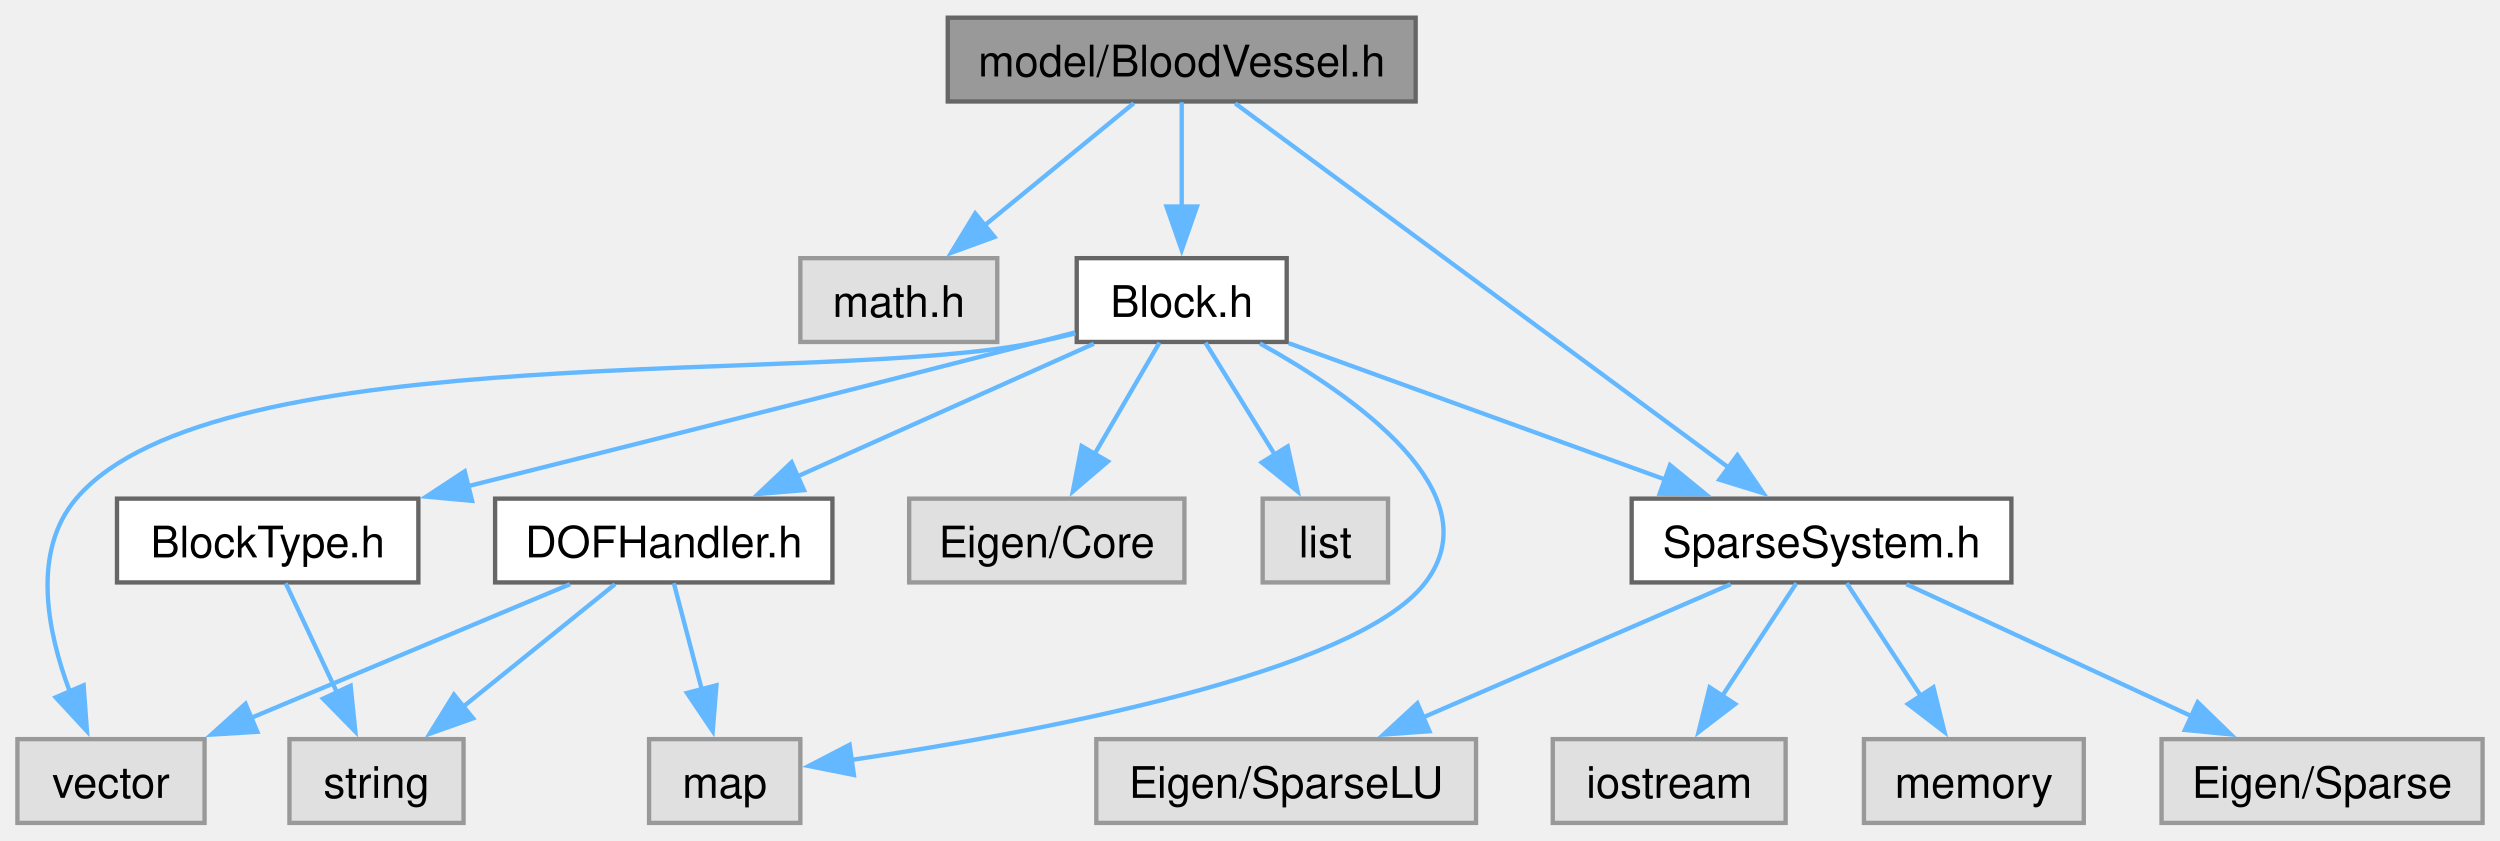
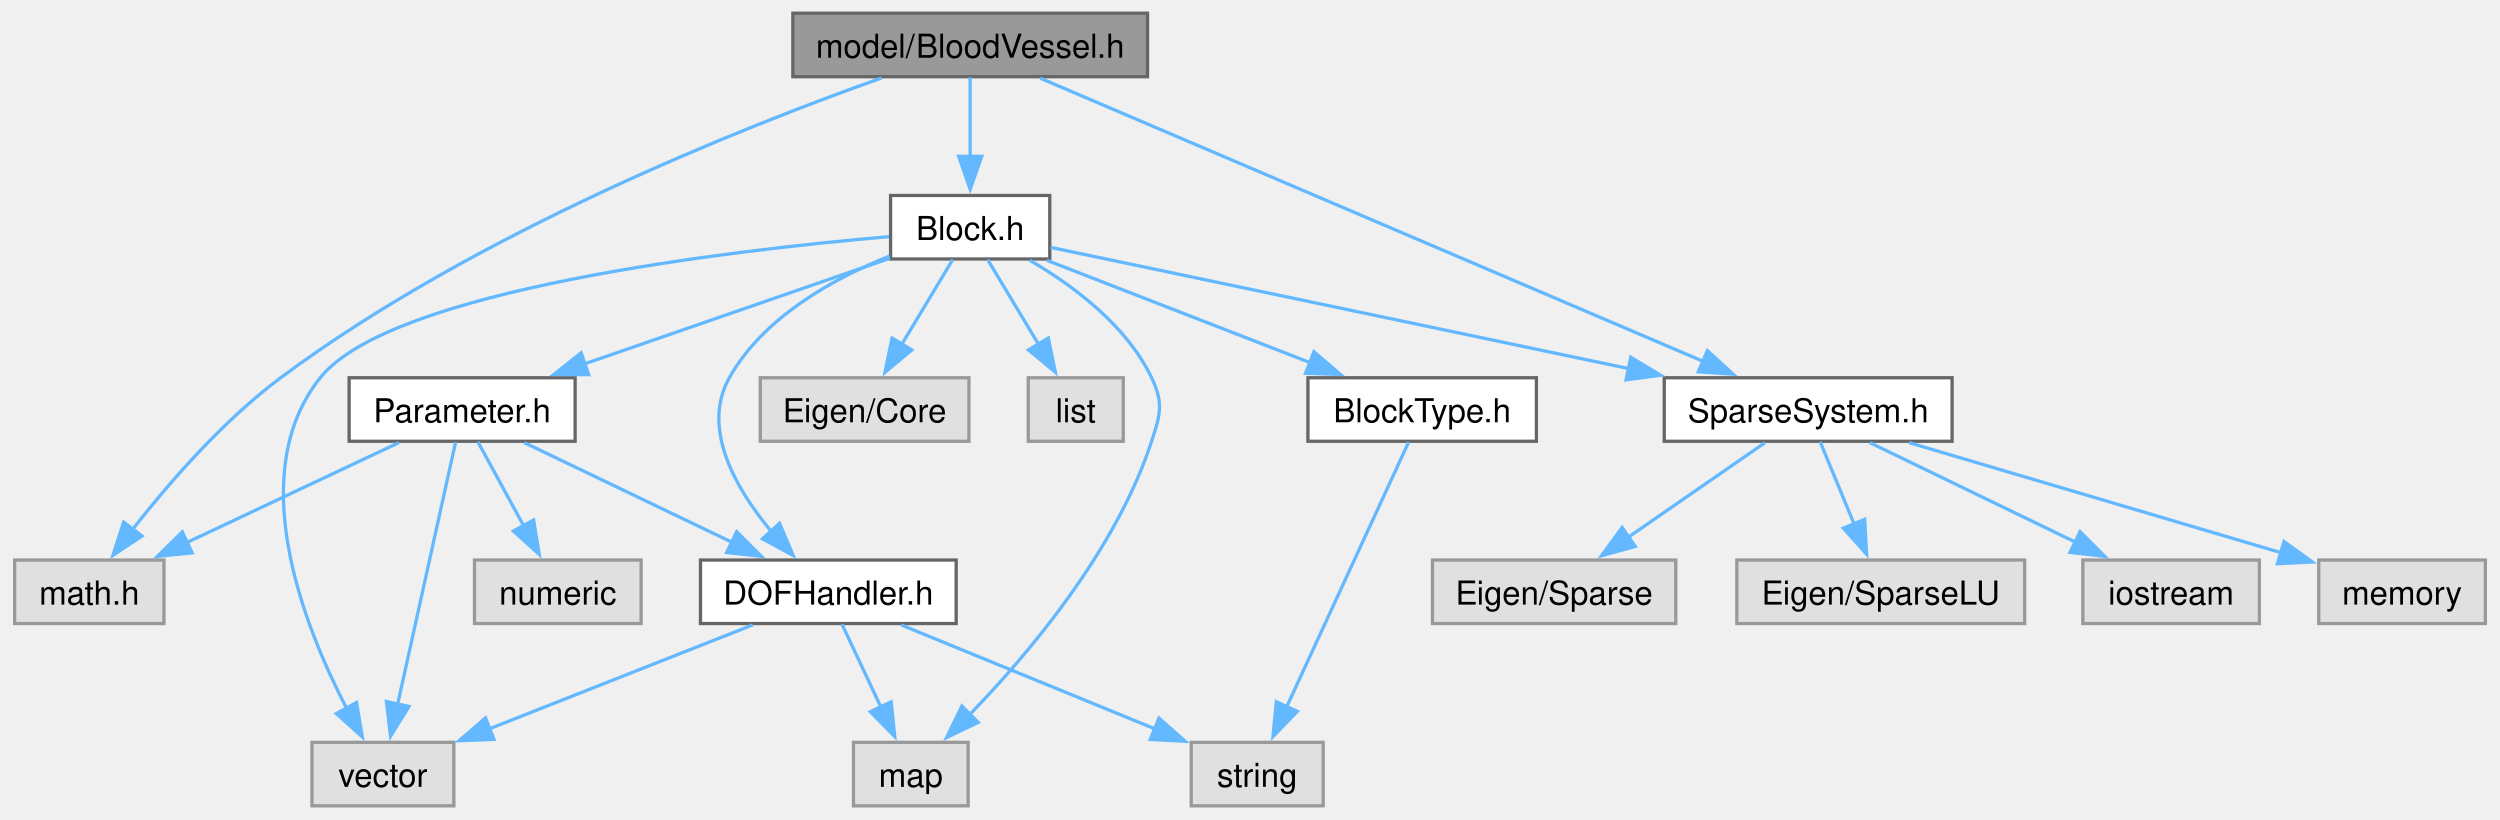
- <svg xmlns="http://www.w3.org/2000/svg" xmlns:xlink="http://www.w3.org/1999/xlink" width="574pt" height="193pt" viewBox="0.00 0.00 574.38 193.00">
-   <g id="graph0" class="graph" transform="scale(1 1) rotate(0) translate(4 189)">
+ <svg xmlns="http://www.w3.org/2000/svg" xmlns:xlink="http://www.w3.org/1999/xlink" width="757pt" height="248pt" viewBox="0.00 0.00 756.88 248.25">
+   <g id="graph0" class="graph" transform="scale(1 1) rotate(0) translate(4 244.25)">
    <g id="Node000001" class="node">
      <g id="a_Node000001">
        <a xlink:title="model::BloodVessel source file">
-           <polygon fill="#999999" stroke="#666666" points="321.25,-185 213.75,-185 213.75,-165.75 321.25,-165.75 321.25,-185" />
-           <text text-anchor="middle" x="267.5" y="-171.5" font-family="Helvetica,sans-Serif" font-size="10.00">model/BloodVessel.h</text>
+           <polygon fill="#999999" stroke="#666666" points="343.38,-240.25 235.88,-240.25 235.88,-221 343.38,-221 343.38,-240.25" />
+           <text text-anchor="middle" x="289.62" y="-226.75" font-family="Helvetica,sans-Serif" font-size="10.00">model/BloodVessel.h</text>
        </a>
      </g>
    </g>
    <g id="Node000002" class="node">
      <g id="a_Node000002">
        <a xlink:title=" ">
-           <polygon fill="#e0e0e0" stroke="#999999" points="225.12,-129.75 179.88,-129.75 179.88,-110.5 225.12,-110.5 225.12,-129.75" />
-           <text text-anchor="middle" x="202.5" y="-116.25" font-family="Helvetica,sans-Serif" font-size="10.00">math.h</text>
+           <polygon fill="#e0e0e0" stroke="#999999" points="45.25,-74.5 0,-74.5 0,-55.25 45.25,-55.25 45.25,-74.5" />
+           <text text-anchor="middle" x="22.62" y="-61" font-family="Helvetica,sans-Serif" font-size="10.00">math.h</text>
        </a>
      </g>
    </g>
    <g id="edge1_Node000001_Node000002" class="edge">
      <g id="a_edge1_Node000001_Node000002">
        <a xlink:title=" ">
-           <path fill="none" stroke="#63b8ff" d="M256.47,-165.34C247.08,-157.65 233.35,-146.4 222.09,-137.18" />
-           <polygon fill="#63b8ff" stroke="#63b8ff" points="224.49,-134.61 214.53,-130.98 220.05,-140.03 224.49,-134.61" />
+           <path fill="none" stroke="#63b8ff" d="M262.74,-220.61C221.1,-205.84 139.67,-173.68 80.62,-129.75 63.03,-116.65 46.58,-97.64 35.73,-83.76" />
+           <polygon fill="#63b8ff" stroke="#63b8ff" points="38.62,-81.78 29.79,-75.93 33.04,-86.01 38.62,-81.78" />
        </a>
      </g>
    </g>
    <g id="Node000003" class="node">
      <g id="a_Node000003">
        <a xlink:href="_block_8h.html" target="_top" xlink:title="model::Block source file">
-           <polygon fill="white" stroke="#666666" points="291.62,-129.75 243.38,-129.75 243.38,-110.5 291.62,-110.5 291.62,-129.75" />
-           <text text-anchor="middle" x="267.5" y="-116.25" font-family="Helvetica,sans-Serif" font-size="10.00">Block.h</text>
+           <polygon fill="white" stroke="#666666" points="313.75,-185 265.5,-185 265.5,-165.75 313.75,-165.75 313.75,-185" />
+           <text text-anchor="middle" x="289.62" y="-171.5" font-family="Helvetica,sans-Serif" font-size="10.00">Block.h</text>
        </a>
      </g>
    </g>
    <g id="edge2_Node000001_Node000003" class="edge">
      <g id="a_edge2_Node000001_Node000003">
        <a xlink:title=" ">
-           <path fill="none" stroke="#63b8ff" d="M267.5,-165.58C267.5,-159.07 267.5,-149.92 267.5,-141.62" />
-           <polygon fill="#63b8ff" stroke="#63b8ff" points="271,-141.62 267.5,-131.62 264,-141.62 271,-141.62" />
-         </a>
-       </g>
-     </g>
-     <g id="Node000011" class="node">
-       <g id="a_Node000011">
+           <path fill="none" stroke="#63b8ff" d="M289.62,-220.83C289.62,-214.32 289.62,-205.17 289.62,-196.87" />
+           <polygon fill="#63b8ff" stroke="#63b8ff" points="293.13,-196.87 289.63,-186.87 286.13,-196.87 293.13,-196.87" />
+         </a>
+       </g>
+     </g>
+     <g id="Node000013" class="node">
+       <g id="a_Node000013">
        <a xlink:href="_sparse_system_8h.html" target="_top" xlink:title="SparseSystem source file.">
-           <polygon fill="white" stroke="#666666" points="458.12,-74.5 370.88,-74.5 370.88,-55.25 458.12,-55.25 458.12,-74.5" />
-           <text text-anchor="middle" x="414.5" y="-61" font-family="Helvetica,sans-Serif" font-size="10.00">SparseSystem.h</text>
-         </a>
-       </g>
-     </g>
-     <g id="edge18_Node000001_Node000011" class="edge">
-       <g id="a_edge18_Node000001_Node000011">
-         <a xlink:title=" ">
-           <path fill="none" stroke="#63b8ff" d="M279.78,-165.31C304.81,-146.84 362,-104.63 393.21,-81.59" />
-           <polygon fill="#63b8ff" stroke="#63b8ff" points="395.17,-84.49 401.14,-75.74 391.02,-78.86 395.17,-84.49" />
+           <polygon fill="white" stroke="#666666" points="587.25,-129.75 500,-129.75 500,-110.5 587.25,-110.5 587.25,-129.75" />
+           <text text-anchor="middle" x="543.62" y="-116.25" font-family="Helvetica,sans-Serif" font-size="10.00">SparseSystem.h</text>
+         </a>
+       </g>
+     </g>
+     <g id="edge23_Node000001_Node000013" class="edge">
+       <g id="a_edge23_Node000001_Node000013">
+         <a xlink:title=" ">
+           <path fill="none" stroke="#63b8ff" d="M310.84,-220.56C355.48,-201.49 459.3,-157.15 511.88,-134.68" />
+           <polygon fill="#63b8ff" stroke="#63b8ff" points="513.07,-137.98 520.9,-130.83 510.32,-131.54 513.07,-137.98" />
        </a>
      </g>
    </g>
    <g id="Node000004" class="node">
      <g id="a_Node000004">
        <a xlink:title=" ">
-           <polygon fill="#e0e0e0" stroke="#999999" points="268.12,-74.5 204.88,-74.5 204.88,-55.25 268.12,-55.25 268.12,-74.5" />
-           <text text-anchor="middle" x="236.5" y="-61" font-family="Helvetica,sans-Serif" font-size="10.00">Eigen/Core</text>
+           <polygon fill="#e0e0e0" stroke="#999999" points="289.25,-129.75 226,-129.75 226,-110.5 289.25,-110.5 289.25,-129.75" />
+           <text text-anchor="middle" x="257.62" y="-116.25" font-family="Helvetica,sans-Serif" font-size="10.00">Eigen/Core</text>
        </a>
      </g>
    </g>
    <g id="edge3_Node000003_Node000004" class="edge">
      <g id="a_edge3_Node000003_Node000004">
        <a xlink:title=" ">
-           <path fill="none" stroke="#63b8ff" d="M262.38,-110.33C258.32,-103.36 252.51,-93.37 247.41,-84.62" />
-           <polygon fill="#63b8ff" stroke="#63b8ff" points="250.55,-83.05 242.49,-76.17 244.5,-86.57 250.55,-83.05" />
+           <path fill="none" stroke="#63b8ff" d="M284.34,-165.58C280.15,-158.61 274.15,-148.62 268.89,-139.87" />
+           <polygon fill="#63b8ff" stroke="#63b8ff" points="271.95,-138.18 263.8,-131.41 265.95,-141.78 271.95,-138.18" />
        </a>
      </g>
    </g>
    <g id="Node000005" class="node">
      <g id="a_Node000005">
        <a xlink:title=" ">
-           <polygon fill="#e0e0e0" stroke="#999999" points="314.9,-74.5 286.1,-74.5 286.1,-55.25 314.9,-55.25 314.9,-74.5" />
-           <text text-anchor="middle" x="300.5" y="-61" font-family="Helvetica,sans-Serif" font-size="10.00">list</text>
+           <polygon fill="#e0e0e0" stroke="#999999" points="336.02,-129.75 307.23,-129.75 307.23,-110.5 336.02,-110.5 336.02,-129.75" />
+           <text text-anchor="middle" x="321.62" y="-116.25" font-family="Helvetica,sans-Serif" font-size="10.00">list</text>
        </a>
      </g>
    </g>
    <g id="edge4_Node000003_Node000005" class="edge">
      <g id="a_edge4_Node000003_Node000005">
        <a xlink:title=" ">
-           <path fill="none" stroke="#63b8ff" d="M272.95,-110.33C277.27,-103.36 283.46,-93.37 288.88,-84.62" />
-           <polygon fill="#63b8ff" stroke="#63b8ff" points="291.84,-86.49 294.14,-76.15 285.89,-82.8 291.84,-86.49" />
+           <path fill="none" stroke="#63b8ff" d="M294.91,-165.58C299.1,-158.61 305.1,-148.62 310.36,-139.87" />
+           <polygon fill="#63b8ff" stroke="#63b8ff" points="313.3,-141.78 315.45,-131.41 307.3,-138.18 313.3,-141.78" />
        </a>
      </g>
    </g>
    <g id="Node000006" class="node">
      <g id="a_Node000006">
        <a xlink:title=" ">
-           <polygon fill="#e0e0e0" stroke="#999999" points="179.88,-19.25 145.12,-19.25 145.12,0 179.88,0 179.88,-19.25" />
-           <text text-anchor="middle" x="162.5" y="-5.75" font-family="Helvetica,sans-Serif" font-size="10.00">map</text>
+           <polygon fill="#e0e0e0" stroke="#999999" points="289,-19.25 254.25,-19.25 254.25,0 289,0 289,-19.25" />
+           <text text-anchor="middle" x="271.62" y="-5.75" font-family="Helvetica,sans-Serif" font-size="10.00">map</text>
        </a>
      </g>
    </g>
    <g id="edge5_Node000003_Node000006" class="edge">
      <g id="a_edge5_Node000003_Node000006">
        <a xlink:title=" ">
-           <path fill="none" stroke="#63b8ff" d="M285.46,-110.16C307.22,-98.1 339.12,-75.79 323.5,-55.25 307.6,-34.34 233.61,-20.68 191.68,-14.48" />
-           <polygon fill="#63b8ff" stroke="#63b8ff" points="192.18,-11.01 181.79,-13.07 191.2,-17.95 192.18,-11.01" />
+           <path fill="none" stroke="#63b8ff" d="M307.62,-165.4C320.56,-157.86 337.01,-145.74 344.62,-129.75 348.3,-122.03 347.28,-118.63 344.62,-110.5 333.8,-77.34 307.32,-46.05 289.42,-27.61" />
+           <polygon fill="#63b8ff" stroke="#63b8ff" points="292.04,-25.29 282.49,-20.71 287.1,-30.25 292.04,-25.29" />
        </a>
      </g>
    </g>
    <g id="Node000007" class="node">
      <g id="a_Node000007">
        <a xlink:title=" ">
-           <polygon fill="#e0e0e0" stroke="#999999" points="43,-19.25 0,-19.25 0,0 43,0 43,-19.25" />
-           <text text-anchor="middle" x="21.5" y="-5.75" font-family="Helvetica,sans-Serif" font-size="10.00">vector</text>
+           <polygon fill="#e0e0e0" stroke="#999999" points="133.12,-19.25 90.12,-19.25 90.12,0 133.12,0 133.12,-19.25" />
+           <text text-anchor="middle" x="111.62" y="-5.75" font-family="Helvetica,sans-Serif" font-size="10.00">vector</text>
        </a>
      </g>
    </g>
    <g id="edge6_Node000003_Node000007" class="edge">
      <g id="a_edge6_Node000003_Node000007">
        <a xlink:title=" ">
-           <path fill="none" stroke="#63b8ff" d="M243.05,-112.46C240.18,-111.76 237.28,-111.09 234.5,-110.5 185.82,-100.2 45.73,-112.41 13.5,-74.5 3.21,-62.39 6.82,-44.03 12.06,-30.1" />
-           <polygon fill="#63b8ff" stroke="#63b8ff" points="15.21,-31.62 15.98,-21.06 8.79,-28.84 15.21,-31.62" />
+           <path fill="none" stroke="#63b8ff" d="M265.03,-172.53C217.1,-168.37 113.96,-156.46 92.62,-129.75 69.51,-100.81 87.39,-55.01 100.67,-29.45" />
+           <polygon fill="#63b8ff" stroke="#63b8ff" points="103.63,-31.33 105.38,-20.88 97.49,-27.96 103.63,-31.33" />
        </a>
      </g>
    </g>
    <g id="Node000008" class="node">
      <g id="a_Node000008">
-         <a xlink:href="_block_type_8h_source.html" target="_top" xlink:title=" ">
-           <polygon fill="white" stroke="#666666" points="92.12,-74.5 22.88,-74.5 22.88,-55.25 92.12,-55.25 92.12,-74.5" />
-           <text text-anchor="middle" x="57.5" y="-61" font-family="Helvetica,sans-Serif" font-size="10.00">BlockType.h</text>
+         <a xlink:href="_block_type_8h.html" target="_top" xlink:title="Specifies the types of blocks and their parameters.">
+           <polygon fill="white" stroke="#666666" points="461.25,-129.75 392,-129.75 392,-110.5 461.25,-110.5 461.25,-129.75" />
+           <text text-anchor="middle" x="426.62" y="-116.25" font-family="Helvetica,sans-Serif" font-size="10.00">BlockType.h</text>
        </a>
      </g>
    </g>
    <g id="edge7_Node000003_Node000008" class="edge">
      <g id="a_edge7_Node000003_Node000008">
        <a xlink:title=" ">
-           <path fill="none" stroke="#63b8ff" d="M243,-112.7C240.13,-111.95 237.25,-111.21 234.5,-110.5 190.05,-99.09 139.24,-86.31 103.5,-77.36" />
-           <polygon fill="#63b8ff" stroke="#63b8ff" points="104.47,-73.99 93.92,-74.96 102.77,-80.78 104.47,-73.99" />
+           <path fill="none" stroke="#63b8ff" d="M312.87,-165.34C334.81,-156.81 367.97,-143.92 392.84,-134.26" />
+           <polygon fill="#63b8ff" stroke="#63b8ff" points="393.81,-137.64 401.86,-130.75 391.27,-131.11 393.81,-137.64" />
        </a>
      </g>
    </g>
    <g id="Node000010" class="node">
      <g id="a_Node000010">
        <a xlink:href="_d_o_f_handler_8h.html" target="_top" xlink:title="model::DOFHandler source file">
-           <polygon fill="white" stroke="#666666" points="187.25,-74.5 109.75,-74.5 109.75,-55.25 187.25,-55.25 187.25,-74.5" />
-           <text text-anchor="middle" x="148.5" y="-61" font-family="Helvetica,sans-Serif" font-size="10.00">DOFHandler.h</text>
+           <polygon fill="white" stroke="#666666" points="285.38,-74.5 207.88,-74.5 207.88,-55.25 285.38,-55.25 285.38,-74.5" />
+           <text text-anchor="middle" x="246.62" y="-61" font-family="Helvetica,sans-Serif" font-size="10.00">DOFHandler.h</text>
        </a>
      </g>
    </g>
    <g id="edge9_Node000003_Node000010" class="edge">
      <g id="a_edge9_Node000003_Node000010">
        <a xlink:title=" ">
-           <path fill="none" stroke="#63b8ff" d="M247.31,-110.09C228.59,-101.72 200.48,-89.13 179.02,-79.53" />
-           <polygon fill="#63b8ff" stroke="#63b8ff" points="180.72,-76.46 170.17,-75.57 177.87,-82.85 180.72,-76.46" />
+           <path fill="none" stroke="#63b8ff" d="M265.23,-166.65C248.27,-159.87 226.94,-148.15 216.62,-129.75 208.04,-114.44 218.46,-96.27 229.29,-83.23" />
+           <polygon fill="#63b8ff" stroke="#63b8ff" points="231.84,-85.63 235.98,-75.87 226.66,-80.92 231.84,-85.63" />
+         </a>
+       </g>
+     </g>
+     <g id="Node000011" class="node">
+       <g id="a_Node000011">
+         <a xlink:href="_parameter_8h.html" target="_top" xlink:title="model::Parameter source file">
+           <polygon fill="white" stroke="#666666" points="169.88,-129.75 101.38,-129.75 101.38,-110.5 169.88,-110.5 169.88,-129.75" />
+           <text text-anchor="middle" x="135.62" y="-116.25" font-family="Helvetica,sans-Serif" font-size="10.00">Parameter.h</text>
        </a>
      </g>
    </g>
    <g id="edge13_Node000003_Node000011" class="edge">
      <g id="a_edge13_Node000003_Node000011">
        <a xlink:title=" ">
-           <path fill="none" stroke="#63b8ff" d="M292.1,-110.21C315.81,-101.62 351.94,-88.54 378.8,-78.81" />
-           <polygon fill="#63b8ff" stroke="#63b8ff" points="379.69,-82.21 387.9,-75.51 377.31,-75.63 379.69,-82.21" />
+           <path fill="none" stroke="#63b8ff" d="M265.22,-165.94C240.37,-157.34 201.5,-143.9 172.81,-133.98" />
+           <polygon fill="#63b8ff" stroke="#63b8ff" points="174,-130.69 163.41,-130.73 171.71,-137.31 174,-130.69" />
+         </a>
+       </g>
+     </g>
+     <g id="edge18_Node000003_Node000013" class="edge">
+       <g id="a_edge18_Node000003_Node000013">
+         <a xlink:title=" ">
+           <path fill="none" stroke="#63b8ff" d="M313.98,-169.27C354.09,-160.86 435,-143.9 489.26,-132.52" />
+           <polygon fill="#63b8ff" stroke="#63b8ff" points="489.86,-135.97 498.93,-130.5 488.42,-129.12 489.86,-135.97" />
        </a>
      </g>
    </g>
    <g id="Node000009" class="node">
      <g id="a_Node000009">
        <a xlink:title=" ">
-           <polygon fill="#e0e0e0" stroke="#999999" points="102.5,-19.25 62.5,-19.25 62.5,0 102.5,0 102.5,-19.25" />
-           <text text-anchor="middle" x="82.5" y="-5.75" font-family="Helvetica,sans-Serif" font-size="10.00">string</text>
+           <polygon fill="#e0e0e0" stroke="#999999" points="396.62,-19.25 356.62,-19.25 356.62,0 396.62,0 396.62,-19.25" />
+           <text text-anchor="middle" x="376.62" y="-5.75" font-family="Helvetica,sans-Serif" font-size="10.00">string</text>
        </a>
      </g>
    </g>
    <g id="edge8_Node000008_Node000009" class="edge">
      <g id="a_edge8_Node000008_Node000009">
        <a xlink:title=" ">
-           <path fill="none" stroke="#63b8ff" d="M61.63,-55.08C64.83,-48.26 69.39,-38.56 73.43,-29.95" />
-           <polygon fill="#63b8ff" stroke="#63b8ff" points="76.56,-31.52 77.64,-20.98 70.22,-28.54 76.56,-31.52" />
+           <path fill="none" stroke="#63b8ff" d="M422.53,-110.25C414.48,-92.76 396.39,-53.52 385.48,-29.84" />
+           <polygon fill="#63b8ff" stroke="#63b8ff" points="388.77,-28.62 381.41,-21 382.41,-31.55 388.77,-28.62" />
        </a>
      </g>
    </g>
    <g id="edge10_Node000010_Node000006" class="edge">
      <g id="a_edge10_Node000010_Node000006">
        <a xlink:title=" ">
-           <path fill="none" stroke="#63b8ff" d="M150.81,-55.08C152.56,-48.42 155.04,-38.99 157.27,-30.53" />
-           <polygon fill="#63b8ff" stroke="#63b8ff" points="160.6,-31.63 159.75,-21.07 153.83,-29.85 160.6,-31.63" />
+           <path fill="none" stroke="#63b8ff" d="M250.75,-55.08C253.95,-48.26 258.51,-38.56 262.55,-29.95" />
+           <polygon fill="#63b8ff" stroke="#63b8ff" points="265.68,-31.52 266.76,-20.98 259.35,-28.54 265.68,-31.52" />
        </a>
      </g>
    </g>
    <g id="edge12_Node000010_Node000007" class="edge">
      <g id="a_edge12_Node000010_Node000007">
        <a xlink:title=" ">
-           <path fill="none" stroke="#63b8ff" d="M126.96,-54.84C106.89,-46.43 76.7,-33.77 53.75,-24.15" />
-           <polygon fill="#63b8ff" stroke="#63b8ff" points="55.12,-20.93 44.55,-20.29 52.41,-27.38 55.12,-20.93" />
+           <path fill="none" stroke="#63b8ff" d="M223.72,-54.84C201.8,-46.2 168.53,-33.07 143.92,-23.36" />
+           <polygon fill="#63b8ff" stroke="#63b8ff" points="145.29,-20.14 134.7,-19.73 142.72,-26.65 145.29,-20.14" />
        </a>
      </g>
    </g>
    <g id="edge11_Node000010_Node000009" class="edge">
      <g id="a_edge11_Node000010_Node000009">
        <a xlink:title=" ">
-           <path fill="none" stroke="#63b8ff" d="M137.3,-54.84C127.76,-47.15 113.83,-35.9 102.39,-26.68" />
-           <polygon fill="#63b8ff" stroke="#63b8ff" points="104.69,-24.03 94.71,-20.48 100.29,-29.48 104.69,-24.03" />
+           <path fill="none" stroke="#63b8ff" d="M268.68,-54.84C289.82,-46.18 321.92,-33.03 345.63,-23.32" />
+           <polygon fill="#63b8ff" stroke="#63b8ff" points="346.85,-26.6 354.78,-19.57 344.2,-20.12 346.85,-26.6" />
+         </a>
+       </g>
+     </g>
+     <g id="edge14_Node000011_Node000002" class="edge">
+       <g id="a_edge14_Node000011_Node000002">
+         <a xlink:title=" ">
+           <path fill="none" stroke="#63b8ff" d="M116.46,-110.09C98.84,-101.79 72.47,-89.36 52.16,-79.79" />
+           <polygon fill="#63b8ff" stroke="#63b8ff" points="53.8,-76.69 43.26,-75.6 50.81,-83.03 53.8,-76.69" />
+         </a>
+       </g>
+     </g>
+     <g id="edge16_Node000011_Node000007" class="edge">
+       <g id="a_edge16_Node000011_Node000007">
+         <a xlink:title=" ">
+           <path fill="none" stroke="#63b8ff" d="M133.66,-110.25C129.85,-93 121.35,-54.58 116.09,-30.81" />
+           <polygon fill="#63b8ff" stroke="#63b8ff" points="119.52,-30.11 113.94,-21.1 112.69,-31.62 119.52,-30.11" />
+         </a>
+       </g>
+     </g>
+     <g id="edge17_Node000011_Node000010" class="edge">
+       <g id="a_edge17_Node000011_Node000010">
+         <a xlink:title=" ">
+           <path fill="none" stroke="#63b8ff" d="M154.45,-110.09C171.68,-101.83 197.43,-89.48 217.33,-79.93" />
+           <polygon fill="#63b8ff" stroke="#63b8ff" points="218.84,-83.09 226.34,-75.61 215.81,-76.78 218.84,-83.09" />
        </a>
      </g>
    </g>
    <g id="Node000012" class="node">
      <g id="a_Node000012">
        <a xlink:title=" ">
-           <polygon fill="#e0e0e0" stroke="#999999" points="566.38,-19.25 492.62,-19.25 492.62,0 566.38,0 566.38,-19.25" />
-           <text text-anchor="middle" x="529.5" y="-5.75" font-family="Helvetica,sans-Serif" font-size="10.00">Eigen/Sparse</text>
-         </a>
-       </g>
-     </g>
-     <g id="edge14_Node000011_Node000012" class="edge">
-       <g id="a_edge14_Node000011_Node000012">
-         <a xlink:title=" ">
-           <path fill="none" stroke="#63b8ff" d="M434.01,-54.84C452.02,-46.5 479.02,-34 499.73,-24.41" />
-           <polygon fill="#63b8ff" stroke="#63b8ff" points="500.92,-27.72 508.52,-20.34 497.98,-21.36 500.92,-27.72" />
-         </a>
-       </g>
-     </g>
-     <g id="Node000013" class="node">
-       <g id="a_Node000013">
-         <a xlink:title=" ">
-           <polygon fill="#e0e0e0" stroke="#999999" points="335.12,-19.25 247.88,-19.25 247.88,0 335.12,0 335.12,-19.25" />
-           <text text-anchor="middle" x="291.5" y="-5.75" font-family="Helvetica,sans-Serif" font-size="10.00">Eigen/SparseLU</text>
-         </a>
-       </g>
-     </g>
-     <g id="edge15_Node000011_Node000013" class="edge">
-       <g id="a_edge15_Node000011_Node000013">
-         <a xlink:title=" ">
-           <path fill="none" stroke="#63b8ff" d="M393.63,-54.84C374.2,-46.43 344.96,-33.77 322.74,-24.15" />
-           <polygon fill="#63b8ff" stroke="#63b8ff" points="324.42,-21.06 313.86,-20.3 321.64,-27.49 324.42,-21.06" />
+           <polygon fill="#e0e0e0" stroke="#999999" points="189.88,-74.5 139.38,-74.5 139.38,-55.25 189.88,-55.25 189.88,-74.5" />
+           <text text-anchor="middle" x="164.62" y="-61" font-family="Helvetica,sans-Serif" font-size="10.00">numeric</text>
+         </a>
+       </g>
+     </g>
+     <g id="edge15_Node000011_Node000012" class="edge">
+       <g id="a_edge15_Node000011_Node000012">
+         <a xlink:title=" ">
+           <path fill="none" stroke="#63b8ff" d="M140.41,-110.33C144.17,-103.44 149.53,-93.59 154.26,-84.91" />
+           <polygon fill="#63b8ff" stroke="#63b8ff" points="157.3,-86.64 159.01,-76.19 151.15,-83.3 157.3,-86.64" />
        </a>
      </g>
    </g>
    <g id="Node000014" class="node">
      <g id="a_Node000014">
        <a xlink:title=" ">
-           <polygon fill="#e0e0e0" stroke="#999999" points="406.25,-19.25 352.75,-19.25 352.75,0 406.25,0 406.25,-19.25" />
-           <text text-anchor="middle" x="379.5" y="-5.75" font-family="Helvetica,sans-Serif" font-size="10.00">iostream</text>
-         </a>
-       </g>
-     </g>
-     <g id="edge16_Node000011_Node000014" class="edge">
-       <g id="a_edge16_Node000011_Node000014">
-         <a xlink:title=" ">
-           <path fill="none" stroke="#63b8ff" d="M408.72,-55.08C404.09,-48.03 397.43,-37.9 391.63,-29.08" />
-           <polygon fill="#63b8ff" stroke="#63b8ff" points="394.65,-27.31 386.24,-20.87 388.8,-31.15 394.65,-27.31" />
+           <polygon fill="#e0e0e0" stroke="#999999" points="503.5,-74.5 429.75,-74.5 429.75,-55.25 503.5,-55.25 503.5,-74.5" />
+           <text text-anchor="middle" x="466.62" y="-61" font-family="Helvetica,sans-Serif" font-size="10.00">Eigen/Sparse</text>
+         </a>
+       </g>
+     </g>
+     <g id="edge19_Node000013_Node000014" class="edge">
+       <g id="a_edge19_Node000013_Node000014">
+         <a xlink:title=" ">
+           <path fill="none" stroke="#63b8ff" d="M530.56,-110.09C519.17,-102.21 502.4,-90.61 488.89,-81.27" />
+           <polygon fill="#63b8ff" stroke="#63b8ff" points="491.21,-78.62 481,-75.81 487.23,-84.38 491.21,-78.62" />
        </a>
      </g>
    </g>
    <g id="Node000015" class="node">
      <g id="a_Node000015">
        <a xlink:title=" ">
-           <polygon fill="#e0e0e0" stroke="#999999" points="474.75,-19.25 424.25,-19.25 424.25,0 474.75,0 474.75,-19.25" />
-           <text text-anchor="middle" x="449.5" y="-5.75" font-family="Helvetica,sans-Serif" font-size="10.00">memory</text>
-         </a>
-       </g>
-     </g>
-     <g id="edge17_Node000011_Node000015" class="edge">
-       <g id="a_edge17_Node000011_Node000015">
-         <a xlink:title=" ">
-           <path fill="none" stroke="#63b8ff" d="M420.28,-55.08C424.91,-48.03 431.57,-37.9 437.37,-29.08" />
-           <polygon fill="#63b8ff" stroke="#63b8ff" points="440.2,-31.15 442.76,-20.87 434.35,-27.31 440.2,-31.15" />
+           <polygon fill="#e0e0e0" stroke="#999999" points="609.25,-74.5 522,-74.5 522,-55.25 609.25,-55.25 609.25,-74.5" />
+           <text text-anchor="middle" x="565.62" y="-61" font-family="Helvetica,sans-Serif" font-size="10.00">Eigen/SparseLU</text>
+         </a>
+       </g>
+     </g>
+     <g id="edge20_Node000013_Node000015" class="edge">
+       <g id="a_edge20_Node000013_Node000015">
+         <a xlink:title=" ">
+           <path fill="none" stroke="#63b8ff" d="M547.26,-110.33C550.04,-103.59 554,-94.02 557.52,-85.49" />
+           <polygon fill="#63b8ff" stroke="#63b8ff" points="560.75,-86.84 561.34,-76.26 554.28,-84.16 560.75,-86.84" />
+         </a>
+       </g>
+     </g>
+     <g id="Node000016" class="node">
+       <g id="a_Node000016">
+         <a xlink:title=" ">
+           <polygon fill="#e0e0e0" stroke="#999999" points="680.38,-74.5 626.88,-74.5 626.88,-55.25 680.38,-55.25 680.38,-74.5" />
+           <text text-anchor="middle" x="653.62" y="-61" font-family="Helvetica,sans-Serif" font-size="10.00">iostream</text>
+         </a>
+       </g>
+     </g>
+     <g id="edge21_Node000013_Node000016" class="edge">
+       <g id="a_edge21_Node000013_Node000016">
+         <a xlink:title=" ">
+           <path fill="none" stroke="#63b8ff" d="M562.29,-110.09C579.35,-101.83 604.87,-89.48 624.6,-79.93" />
+           <polygon fill="#63b8ff" stroke="#63b8ff" points="626.04,-83.12 633.51,-75.61 622.99,-76.82 626.04,-83.12" />
+         </a>
+       </g>
+     </g>
+     <g id="Node000017" class="node">
+       <g id="a_Node000017">
+         <a xlink:title=" ">
+           <polygon fill="#e0e0e0" stroke="#999999" points="748.88,-74.5 698.38,-74.5 698.38,-55.25 748.88,-55.25 748.88,-74.5" />
+           <text text-anchor="middle" x="723.62" y="-61" font-family="Helvetica,sans-Serif" font-size="10.00">memory</text>
+         </a>
+       </g>
+     </g>
+     <g id="edge22_Node000013_Node000017" class="edge">
+       <g id="a_edge22_Node000013_Node000017">
+         <a xlink:title=" ">
+           <path fill="none" stroke="#63b8ff" d="M574.16,-110.09C605.43,-100.84 654.03,-86.46 687.27,-76.63" />
+           <polygon fill="#63b8ff" stroke="#63b8ff" points="687.86,-80.11 696.45,-73.91 685.87,-73.39 687.86,-80.11" />
        </a>
      </g>
    </g>
  </g>
</svg>
